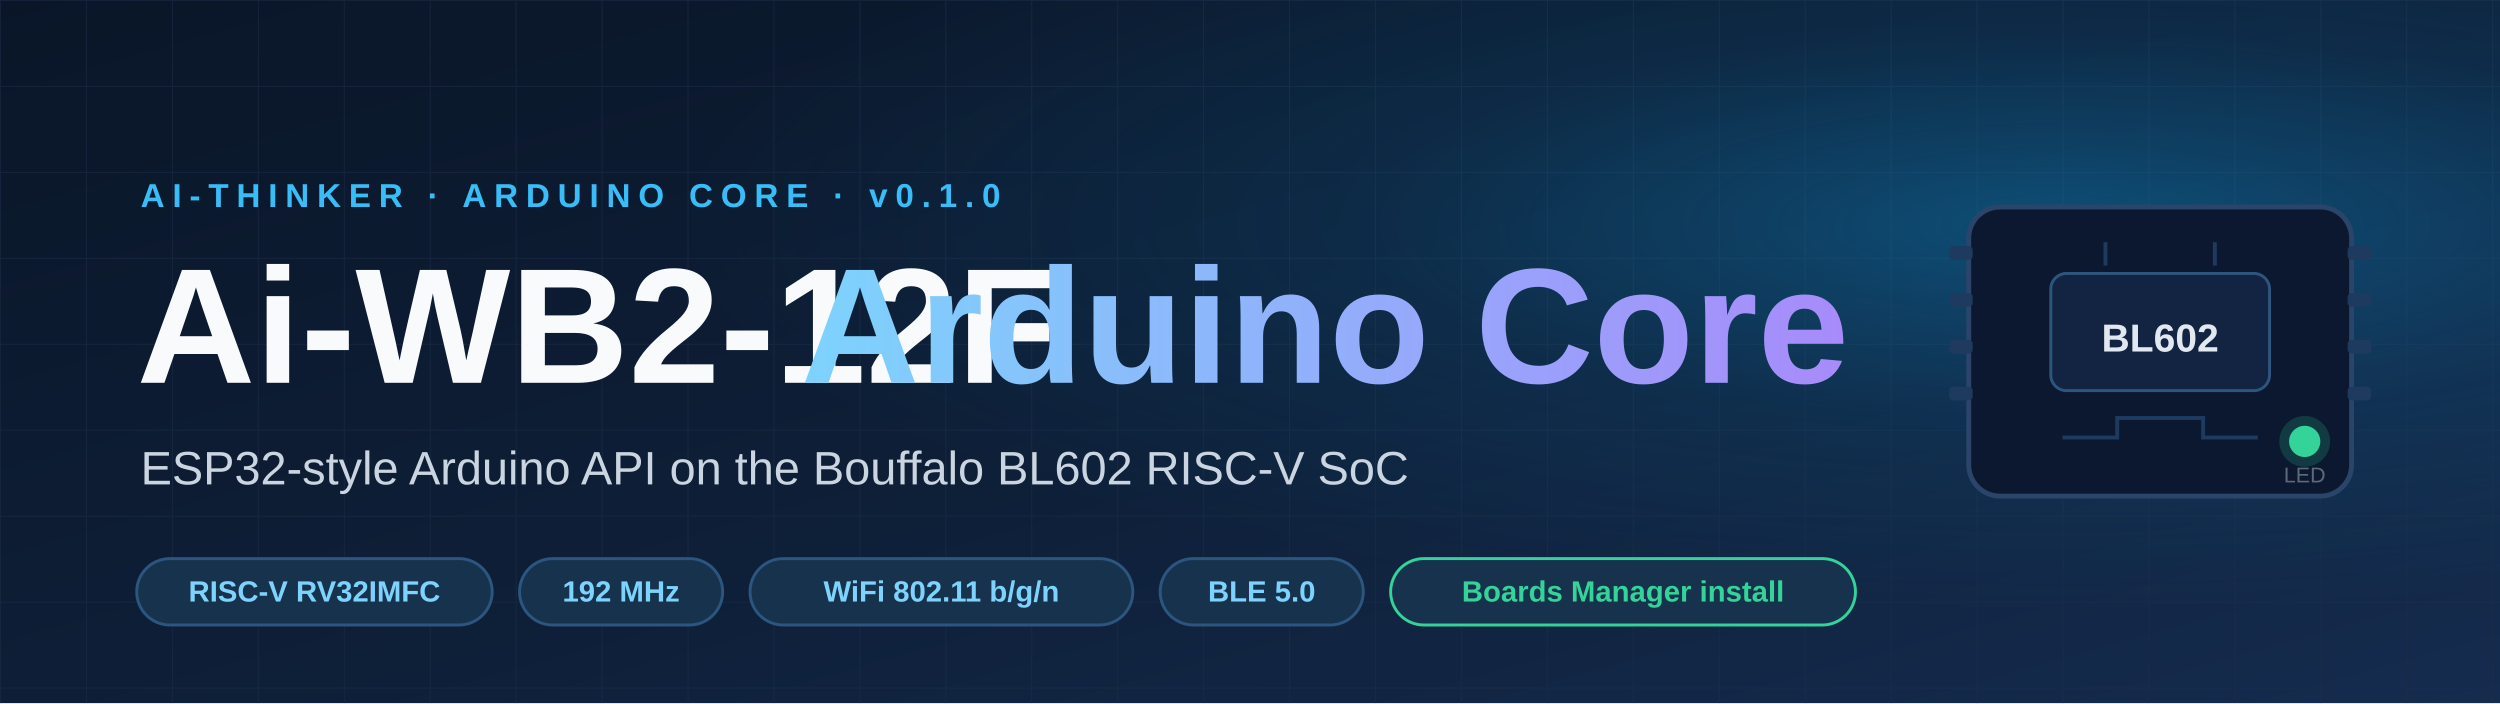
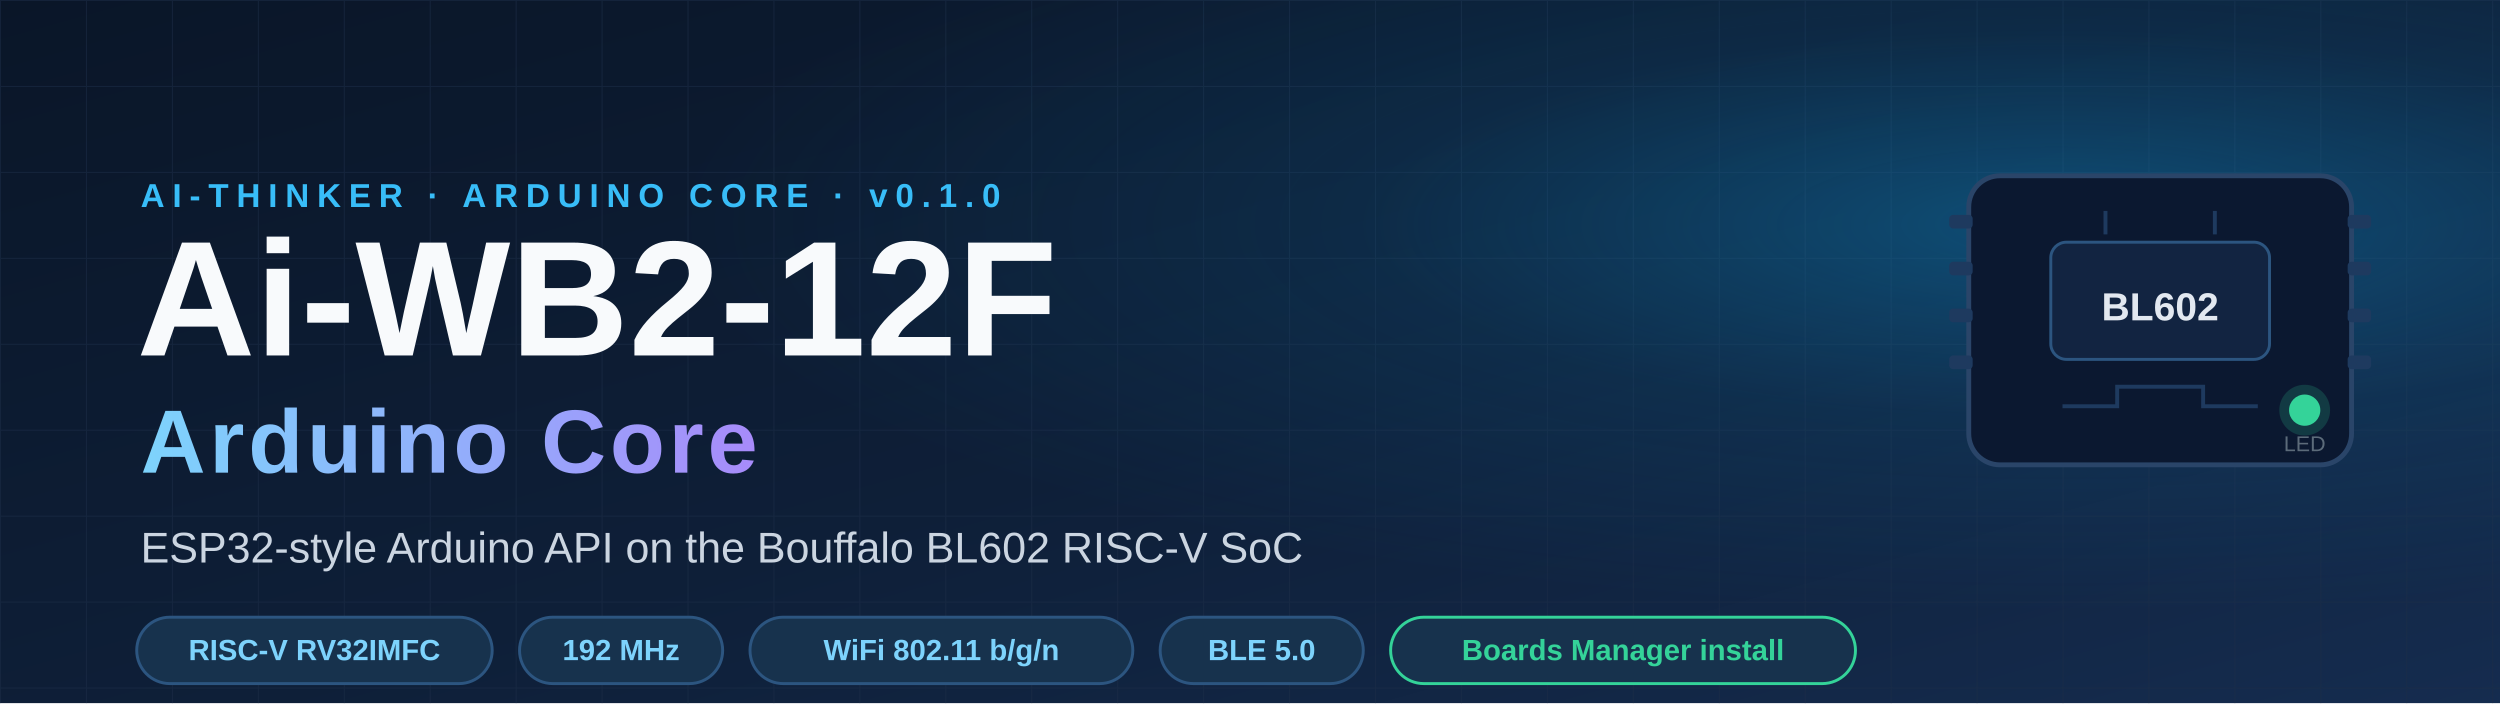
<svg xmlns="http://www.w3.org/2000/svg" width="1280" height="360" viewBox="0 0 1280 360" role="img" aria-label="Ai-WB2-12F Arduino Core — Bouffalo BL602 RISC-V SoC, 192 MHz, WiFi + BLE">
  <defs>
    <linearGradient id="bg" x1="0" y1="0" x2="1" y2="1">
      <stop offset="0" stop-color="#0a1628" />
      <stop offset="0.55" stop-color="#0e1f38" />
      <stop offset="1" stop-color="#152c4f" />
    </linearGradient>
    <radialGradient id="glow" cx="0.82" cy="0.32" r="0.55">
      <stop offset="0" stop-color="#0ea5e9" stop-opacity="0.35" />
      <stop offset="0.5" stop-color="#0ea5e9" stop-opacity="0.10" />
      <stop offset="1" stop-color="#0ea5e9" stop-opacity="0" />
    </radialGradient>
    <linearGradient id="titleGrad" x1="0" y1="0" x2="1" y2="0">
      <stop offset="0" stop-color="#7dd3fc" />
      <stop offset="1" stop-color="#a78bfa" />
    </linearGradient>
    <pattern id="grid" width="44" height="44" patternUnits="userSpaceOnUse">
      <path d="M44 0H0V44" fill="none" stroke="#1c2e47" stroke-width="1" stroke-opacity="0.55" />
    </pattern>
  </defs>
  <rect width="1280" height="360" fill="url(#bg)" />
  <rect width="1280" height="360" fill="url(#grid)" />
  <rect width="1280" height="360" fill="url(#glow)" />
  <text x="72" y="106" font-family="'Segoe UI', 'Helvetica Neue', Arial, sans-serif" font-size="17" font-weight="600" letter-spacing="4" fill="#38bdf8">
    AI-THINKER · ARDUINO CORE · v0.1.0
  </text>
-   <text x="70" y="196" font-family="'Segoe UI', 'Helvetica Neue', Arial, sans-serif" font-size="84" font-weight="800" fill="#f8fafc">
+   <text x="70" y="182" font-family="'Segoe UI', 'Helvetica Neue', Arial, sans-serif" font-size="84" font-weight="800" fill="#f8fafc">
    Ai-WB2-12F
  </text>
-   <text x="70" y="196" font-family="'Segoe UI', 'Helvetica Neue', Arial, sans-serif" font-size="84" font-weight="800" fill="url(#titleGrad)">
-     <tspan dx="340">Arduino Core</tspan>
+   <text x="72" y="242" font-family="'Segoe UI', 'Helvetica Neue', Arial, sans-serif" font-size="46" font-weight="800" letter-spacing="2" fill="url(#titleGrad)">
+     Arduino Core
  </text>
-   <text x="72" y="248" font-family="'Segoe UI', 'Helvetica Neue', Arial, sans-serif" font-size="24" fill="#cbd5e1">
+   <text x="72" y="288" font-family="'Segoe UI', 'Helvetica Neue', Arial, sans-serif" font-size="22" fill="#cbd5e1">
    ESP32-style Arduino API on the Bouffalo BL602 RISC-V SoC
  </text>
  <g font-family="'Segoe UI', 'Helvetica Neue', Arial, sans-serif" font-size="15" font-weight="600">
-     <rect x="70" y="286" width="182" height="34" rx="17" fill="#17324d" stroke="#2c5580" stroke-width="1.5" />
-     <text x="161" y="308" text-anchor="middle" fill="#7dd3fc">RISC-V RV32IMFC</text>
-     <rect x="266" y="286" width="104" height="34" rx="17" fill="#17324d" stroke="#2c5580" stroke-width="1.5" />
-     <text x="318" y="308" text-anchor="middle" fill="#7dd3fc">192 MHz</text>
-     <rect x="384" y="286" width="196" height="34" rx="17" fill="#17324d" stroke="#2c5580" stroke-width="1.5" />
-     <text x="482" y="308" text-anchor="middle" fill="#7dd3fc">WiFi 802.11 b/g/n</text>
-     <rect x="594" y="286" width="104" height="34" rx="17" fill="#17324d" stroke="#2c5580" stroke-width="1.5" />
-     <text x="646" y="308" text-anchor="middle" fill="#7dd3fc">BLE 5.0</text>
-     <rect x="712" y="286" width="238" height="34" rx="17" fill="#17324d" stroke="#34d399" stroke-width="1.5" />
-     <text x="831" y="308" text-anchor="middle" fill="#34d399">Boards Manager install</text>
+     <rect x="70" y="316" width="182" height="34" rx="17" fill="#17324d" stroke="#2c5580" stroke-width="1.5" />
+     <text x="161" y="338" text-anchor="middle" fill="#7dd3fc">RISC-V RV32IMFC</text>
+     <rect x="266" y="316" width="104" height="34" rx="17" fill="#17324d" stroke="#2c5580" stroke-width="1.5" />
+     <text x="318" y="338" text-anchor="middle" fill="#7dd3fc">192 MHz</text>
+     <rect x="384" y="316" width="196" height="34" rx="17" fill="#17324d" stroke="#2c5580" stroke-width="1.5" />
+     <text x="482" y="338" text-anchor="middle" fill="#7dd3fc">WiFi 802.11 b/g/n</text>
+     <rect x="594" y="316" width="104" height="34" rx="17" fill="#17324d" stroke="#2c5580" stroke-width="1.5" />
+     <text x="646" y="338" text-anchor="middle" fill="#7dd3fc">BLE 5.0</text>
+     <rect x="712" y="316" width="238" height="34" rx="17" fill="#17324d" stroke="#34d399" stroke-width="1.5" />
+     <text x="831" y="338" text-anchor="middle" fill="#34d399">Boards Manager install</text>
  </g>
-   <g transform="translate(1008 106)">
+   <g transform="translate(1008 90)">
    <rect width="196" height="148" rx="16" fill="#0b1830" stroke="#2a4569" stroke-width="2.5" />
    <g fill="#1e3a5f">
      <rect x="-10" y="20" width="12" height="7" rx="2" />
      <rect x="-10" y="44" width="12" height="7" rx="2" />
      <rect x="-10" y="68" width="12" height="7" rx="2" />
      <rect x="-10" y="92" width="12" height="7" rx="2" />
    </g>
    <g fill="#1e3a5f">
      <rect x="194" y="20" width="12" height="7" rx="2" />
      <rect x="194" y="44" width="12" height="7" rx="2" />
      <rect x="194" y="68" width="12" height="7" rx="2" />
      <rect x="194" y="92" width="12" height="7" rx="2" />
    </g>
    <rect x="42" y="34" width="112" height="60" rx="8" fill="#122441" stroke="#2c5580" stroke-width="1.5" />
    <text x="98" y="74" text-anchor="middle" font-family="'Segoe UI', 'Helvetica Neue', Arial, sans-serif" font-size="20" font-weight="700" fill="#e2e8f0">BL602</text>
    <path d="M48 118 H76 V108 H120 V118 H148" fill="none" stroke="#1e3a5f" stroke-width="2" />
    <path d="M70 18 V30" stroke="#1e3a5f" stroke-width="2" />
    <path d="M126 18 V30" stroke="#1e3a5f" stroke-width="2" />
    <circle cx="172" cy="120" r="8" fill="#34d399">
      <animate attributeName="opacity" values="1;0.15;1" dur="1.4s" repeatCount="indefinite" />
    </circle>
    <circle cx="172" cy="120" r="13" fill="#34d399" opacity="0.18">
      <animate attributeName="opacity" values="0.22;0.05;0.22" dur="1.4s" repeatCount="indefinite" />
    </circle>
    <text x="172" y="141" text-anchor="middle" font-family="'Segoe UI', 'Helvetica Neue', Arial, sans-serif" font-size="11" fill="#5c6b7a">LED</text>
  </g>
</svg>
